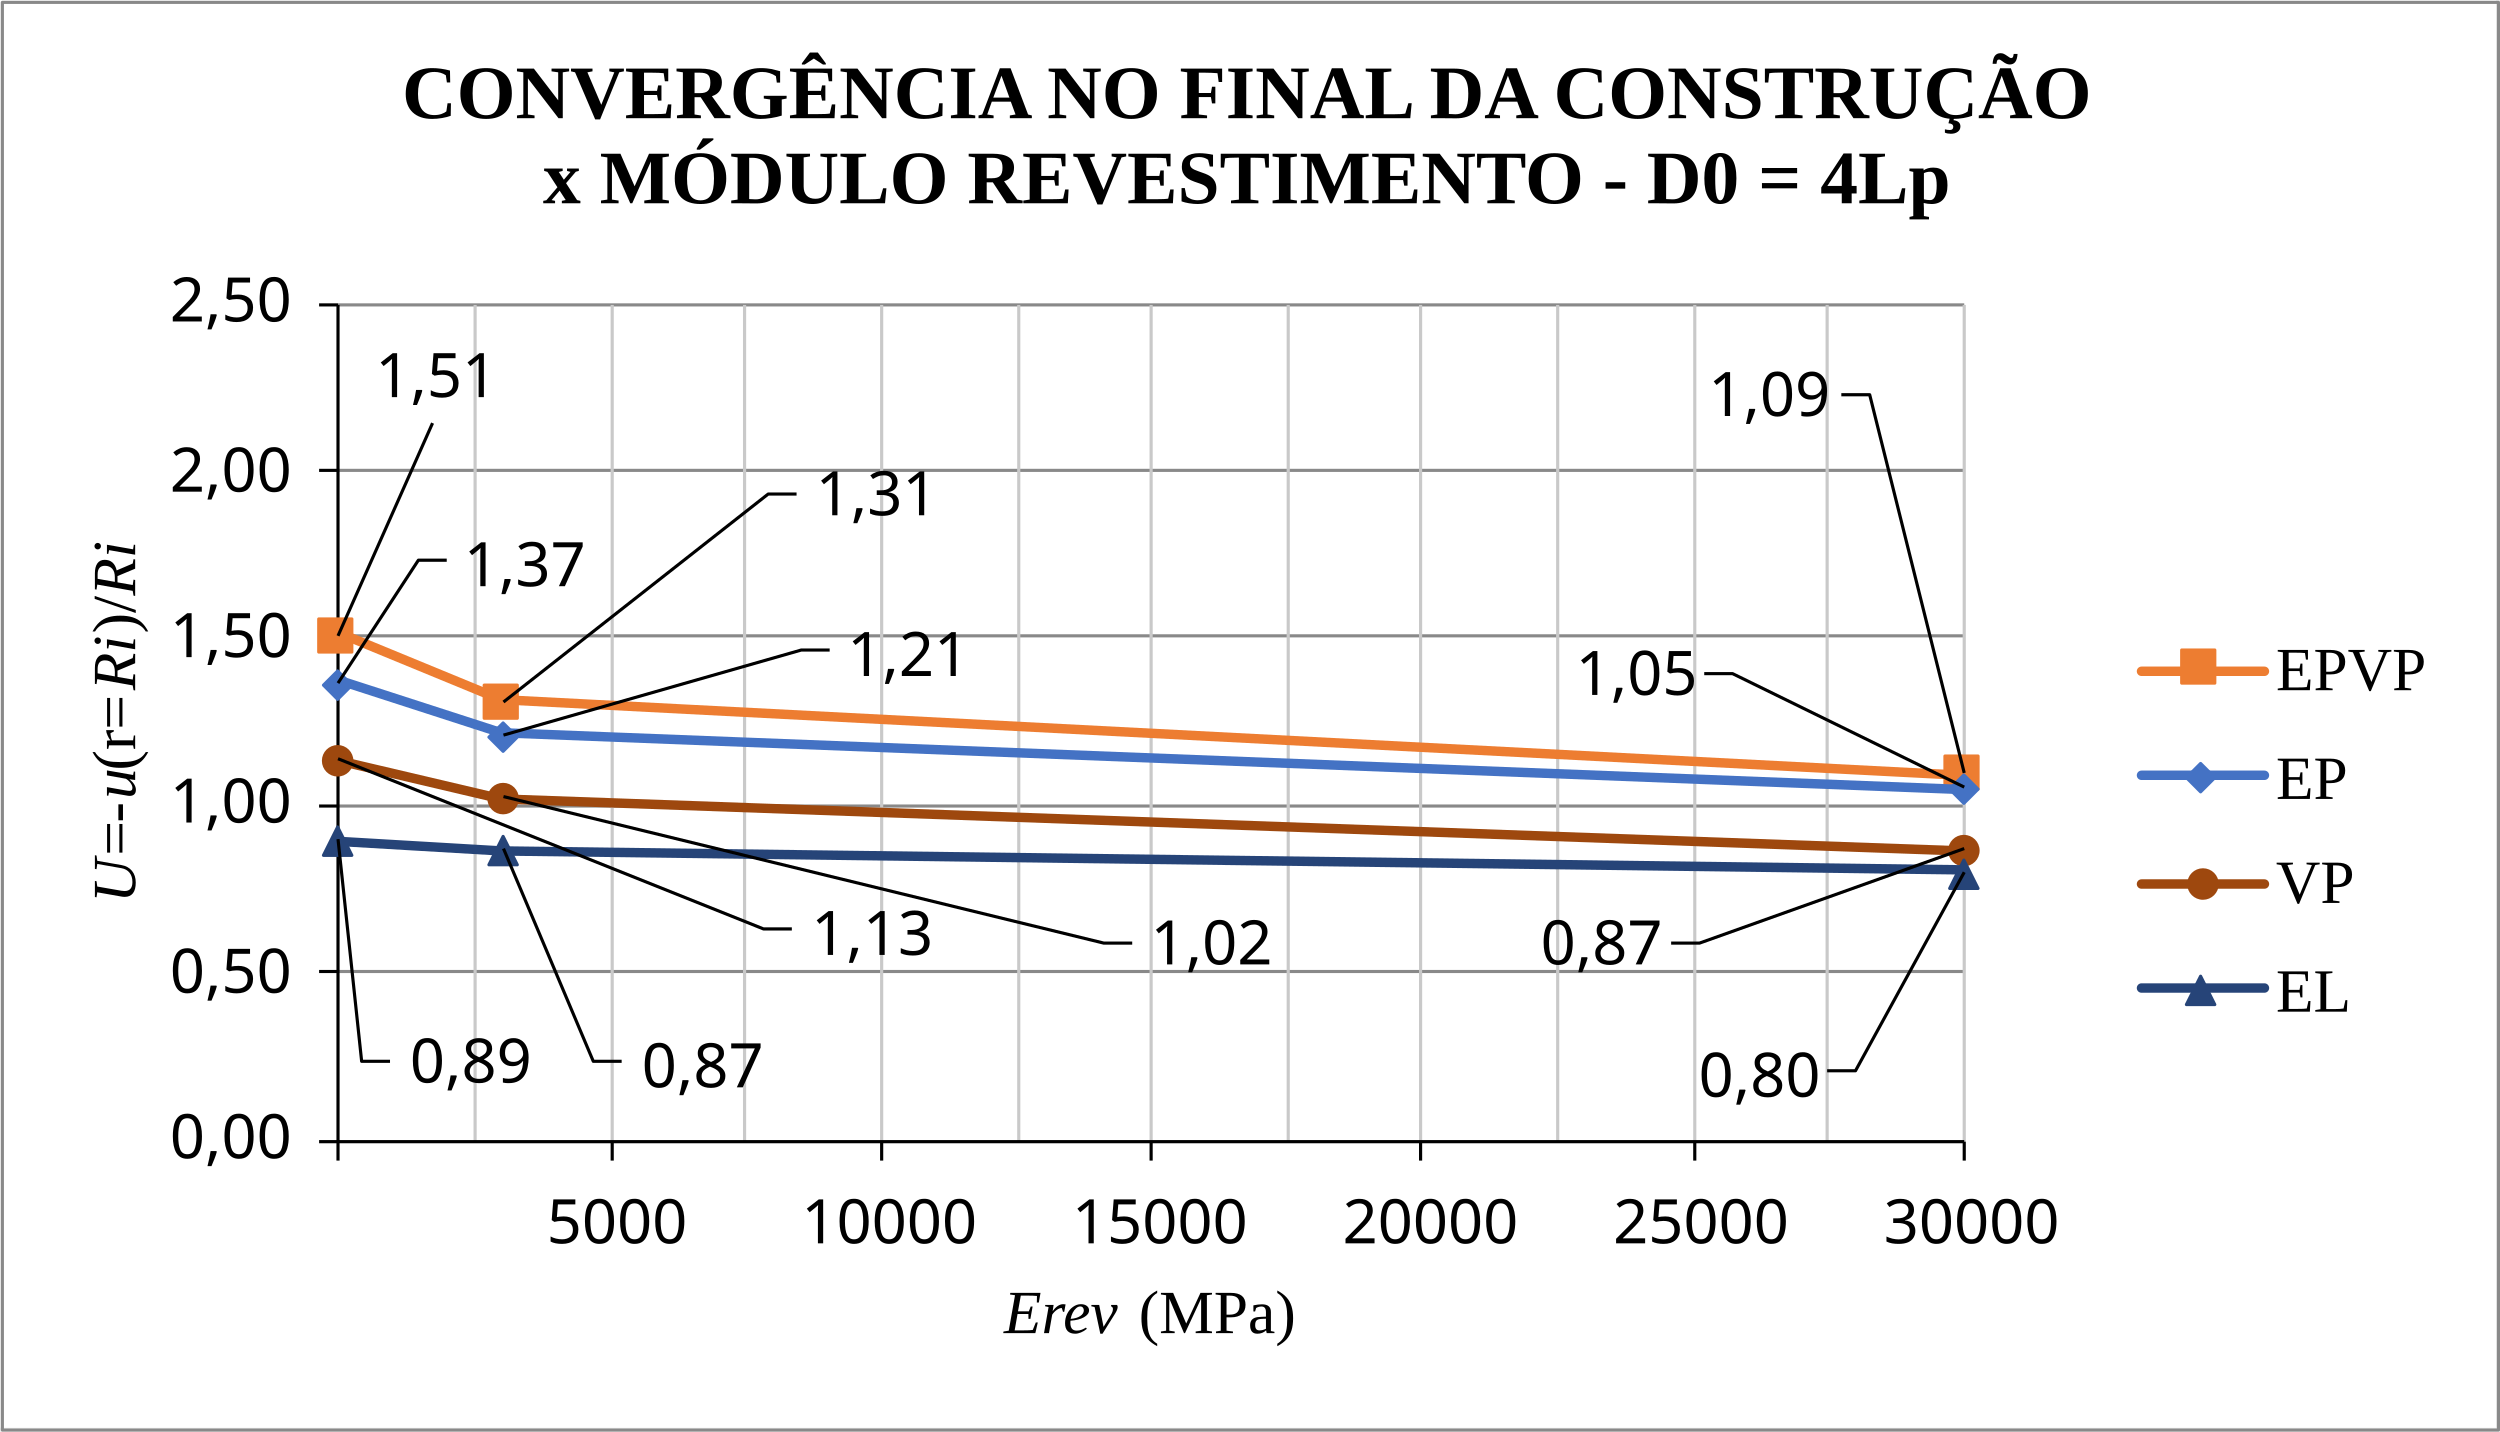
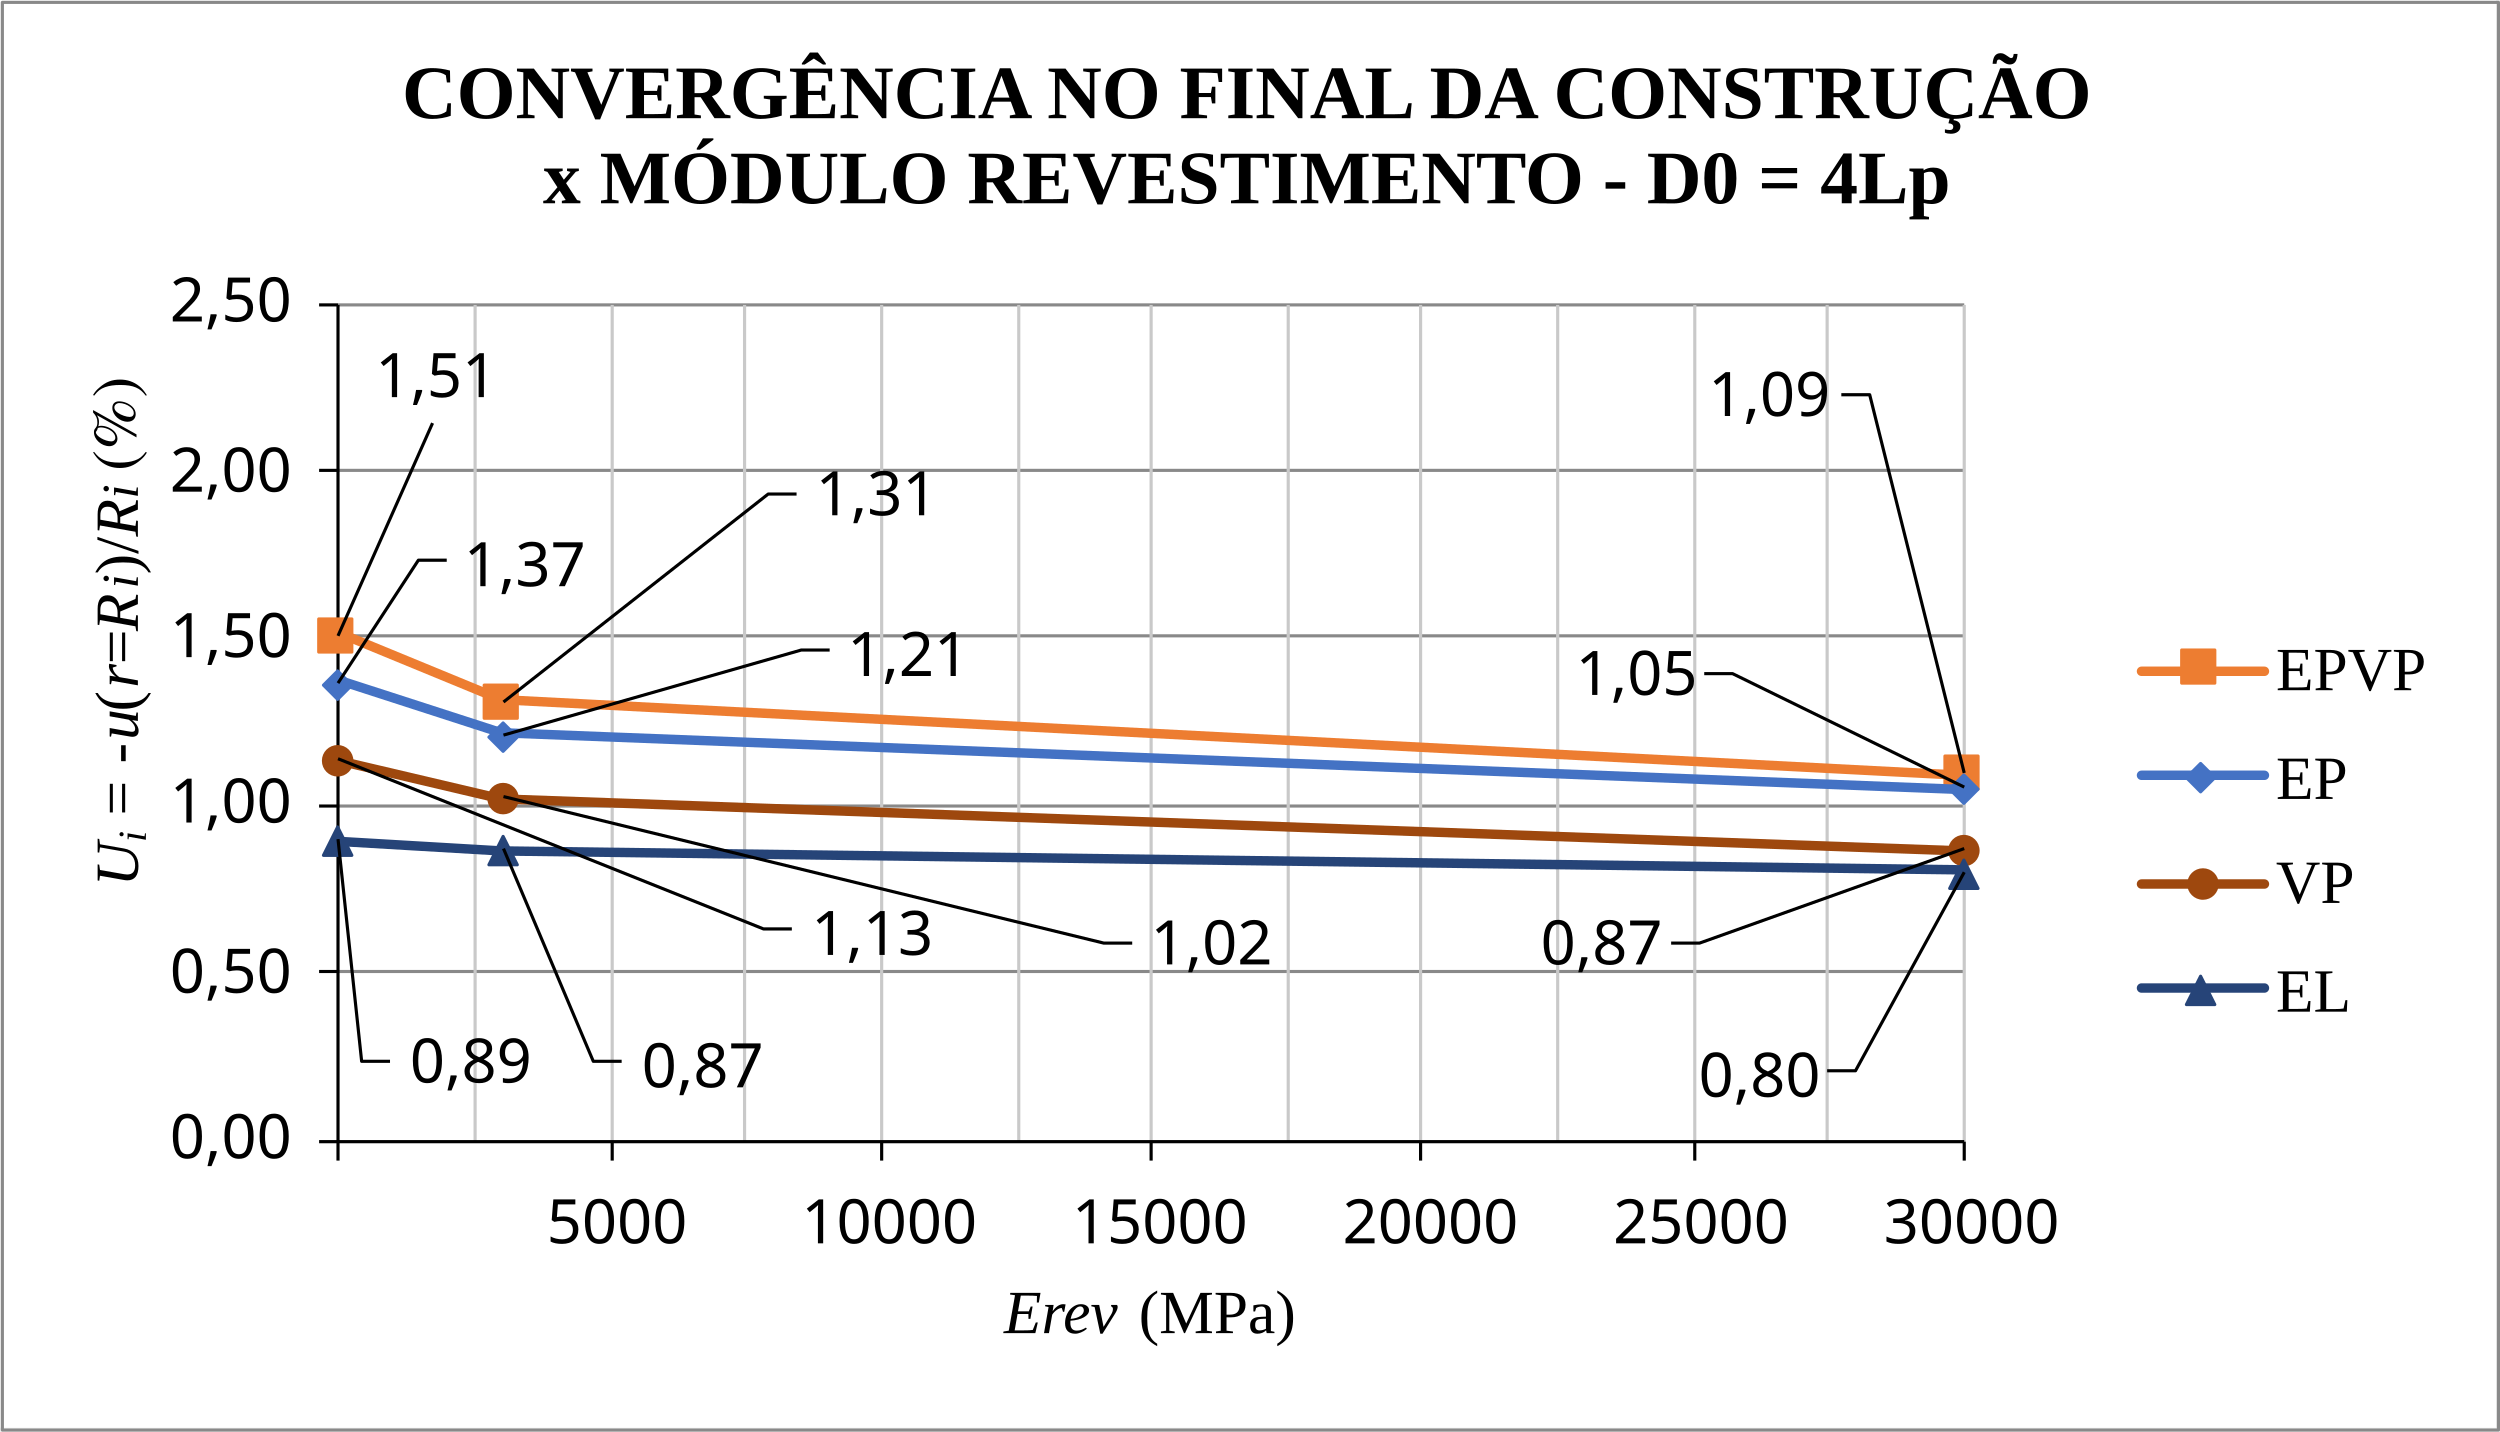
<svg xmlns="http://www.w3.org/2000/svg" width="139.92mm" height="80.125mm" viewBox="0 0 139.92 80.125" version="1.1" id="svg8">
  <defs id="defs2">
    <clipPath id="clip0">
      <rect x="668" y="876" width="529" height="303" id="rect833" />
    </clipPath>
    <clipPath id="clip1">
      <rect x="667" y="876" width="528" height="301" id="rect836" />
    </clipPath>
    <clipPath id="clip2">
      <rect x="667" y="876" width="528" height="301" id="rect839" />
    </clipPath>
    <clipPath id="clip3">
      <rect x="667" y="876" width="528" height="301" id="rect842" />
    </clipPath>
    <clipPath id="clip4">
      <rect x="667" y="876" width="528" height="301" id="rect845" />
    </clipPath>
    <clipPath id="clip5">
      <rect x="667" y="876" width="528" height="301" id="rect848" />
    </clipPath>
    <clipPath id="clip6">
      <rect x="667" y="876" width="528" height="301" id="rect851" />
    </clipPath>
    <clipPath id="clip7">
      <rect x="667" y="876" width="528" height="301" id="rect854" />
    </clipPath>
    <clipPath id="clip8">
      <rect x="739" y="940" width="345" height="178" id="rect857" />
    </clipPath>
    <clipPath id="clip9">
      <rect x="667" y="876" width="528" height="301" id="rect860" />
    </clipPath>
    <clipPath id="clip10">
      <rect x="739" y="940" width="345" height="178" id="rect863" />
    </clipPath>
    <clipPath id="clip11">
      <rect x="667" y="876" width="528" height="301" id="rect866" />
    </clipPath>
    <clipPath id="clip12">
      <rect x="739" y="940" width="345" height="178" id="rect869" />
    </clipPath>
    <clipPath id="clip13">
      <rect x="667" y="876" width="528" height="301" id="rect872" />
    </clipPath>
    <clipPath id="clip14">
      <rect x="739" y="940" width="345" height="178" id="rect875" />
    </clipPath>
    <clipPath id="clip15">
      <rect x="667" y="876" width="528" height="301" id="rect878" />
    </clipPath>
    <clipPath id="clip16">
      <rect x="667" y="876" width="528" height="301" id="rect881" />
    </clipPath>
    <clipPath id="clip17">
      <rect x="667" y="876" width="528" height="301" id="rect884" />
    </clipPath>
    <clipPath id="clip18">
      <rect x="667" y="876" width="528" height="301" id="rect887" />
    </clipPath>
    <clipPath id="clip19">
      <rect x="667" y="876" width="528" height="301" id="rect890" />
    </clipPath>
    <clipPath id="clip20">
      <rect x="667" y="876" width="528" height="301" id="rect893" />
    </clipPath>
    <clipPath id="clip21">
      <rect x="667" y="876" width="528" height="301" id="rect896" />
    </clipPath>
    <clipPath id="clip22">
      <rect x="667" y="876" width="528" height="301" id="rect899" />
    </clipPath>
    <clipPath id="clip23">
      <rect x="667" y="876" width="528" height="301" id="rect902" />
    </clipPath>
    <clipPath id="clip24">
      <rect x="667" y="876" width="528" height="301" id="rect905" />
    </clipPath>
    <clipPath id="clip25">
      <rect x="667" y="876" width="528" height="301" id="rect908" />
    </clipPath>
    <clipPath id="clip26">
      <rect x="667" y="876" width="528" height="301" id="rect911" />
    </clipPath>
    <clipPath id="clip27">
      <rect x="667" y="876" width="528" height="301" id="rect914" />
    </clipPath>
    <clipPath id="clip28">
      <rect x="667" y="876" width="528" height="301" id="rect917" />
    </clipPath>
    <clipPath id="clip29">
      <rect x="667" y="876" width="528" height="301" id="rect920" />
    </clipPath>
    <clipPath id="clip30">
      <rect x="667" y="876" width="528" height="301" id="rect923" />
    </clipPath>
    <clipPath id="clip31">
      <rect x="667" y="876" width="528" height="301" id="rect926" />
    </clipPath>
    <clipPath id="clip32">
      <rect x="667" y="876" width="528" height="301" id="rect929" />
    </clipPath>
    <clipPath id="clip33">
      <rect x="667" y="876" width="528" height="301" id="rect932" />
    </clipPath>
    <clipPath id="clip34">
      <rect x="667" y="876" width="528" height="301" id="rect935" />
    </clipPath>
    <clipPath id="clip35">
      <rect x="667" y="876" width="528" height="301" id="rect938" />
    </clipPath>
    <clipPath id="clip36">
      <rect x="667" y="876" width="528" height="301" id="rect941" />
    </clipPath>
    <clipPath id="clip37">
      <rect x="667" y="876" width="528" height="301" id="rect944" />
    </clipPath>
    <clipPath id="clip38">
      <rect x="667" y="876" width="528" height="301" id="rect947" />
    </clipPath>
    <clipPath id="clip39">
      <rect x="667" y="876" width="528" height="301" id="rect950" />
    </clipPath>
    <clipPath id="clip40">
      <rect x="667" y="876" width="528" height="301" id="rect953" />
    </clipPath>
    <clipPath id="clip41">
      <rect x="667" y="876" width="528" height="301" id="rect956" />
    </clipPath>
    <clipPath id="clip42">
      <rect x="667" y="876" width="528" height="301" id="rect959" />
    </clipPath>
    <clipPath id="clip43">
      <rect x="667" y="876" width="528" height="301" id="rect962" />
    </clipPath>
    <clipPath id="clip44">
      <rect x="667" y="876" width="528" height="301" id="rect965" />
    </clipPath>
    <clipPath id="clip45">
      <rect x="667" y="876" width="528" height="301" id="rect968" />
    </clipPath>
    <clipPath id="clip46">
      <rect x="667" y="876" width="528" height="301" id="rect971" />
    </clipPath>
    <clipPath id="clip47">
      <rect x="667" y="876" width="528" height="301" id="rect974" />
    </clipPath>
    <clipPath id="clip48">
      <rect x="667" y="876" width="528" height="301" id="rect977" />
    </clipPath>
    <clipPath id="clip49">
      <rect x="667" y="876" width="528" height="301" id="rect980" />
    </clipPath>
    <clipPath id="clip50">
      <rect x="667" y="876" width="528" height="301" id="rect983" />
    </clipPath>
    <clipPath id="clip51">
      <rect x="667" y="876" width="528" height="301" id="rect986" />
    </clipPath>
    <clipPath id="clip52">
      <rect x="667" y="876" width="528" height="301" id="rect989" />
    </clipPath>
    <clipPath id="clip53">
      <rect x="667" y="876" width="528" height="301" id="rect992" />
    </clipPath>
    <clipPath id="clip0-1">
      <rect x="668" y="876" width="529" height="303" id="rect1055" />
    </clipPath>
    <clipPath id="clip1-2">
      <rect x="667" y="876" width="528" height="301" id="rect1058" />
    </clipPath>
    <clipPath id="clip2-7">
      <rect x="667" y="876" width="528" height="301" id="rect1061" />
    </clipPath>
    <clipPath id="clip3-7">
      <rect x="667" y="876" width="528" height="301" id="rect1064" />
    </clipPath>
    <clipPath id="clip4-9">
      <rect x="667" y="876" width="528" height="301" id="rect1067" />
    </clipPath>
    <clipPath id="clip5-6">
      <rect x="667" y="876" width="528" height="301" id="rect1070" />
    </clipPath>
    <clipPath id="clip6-5">
      <rect x="667" y="876" width="528" height="301" id="rect1073" />
    </clipPath>
    <clipPath id="clip7-4">
      <rect x="667" y="876" width="528" height="301" id="rect1076" />
    </clipPath>
    <clipPath id="clip8-1">
      <rect x="739" y="940" width="345" height="178" id="rect1079" />
    </clipPath>
    <clipPath id="clip9-9">
      <rect x="667" y="876" width="528" height="301" id="rect1082" />
    </clipPath>
    <clipPath id="clip10-7">
      <rect x="739" y="940" width="345" height="178" id="rect1085" />
    </clipPath>
    <clipPath id="clip11-0">
      <rect x="667" y="876" width="528" height="301" id="rect1088" />
    </clipPath>
    <clipPath id="clip12-7">
      <rect x="739" y="940" width="345" height="178" id="rect1091" />
    </clipPath>
    <clipPath id="clip13-6">
      <rect x="667" y="876" width="528" height="301" id="rect1094" />
    </clipPath>
    <clipPath id="clip14-2">
      <rect x="739" y="940" width="345" height="178" id="rect1097" />
    </clipPath>
    <clipPath id="clip15-1">
      <rect x="667" y="876" width="528" height="301" id="rect1100" />
    </clipPath>
    <clipPath id="clip16-0">
      <rect x="667" y="876" width="528" height="301" id="rect1103" />
    </clipPath>
    <clipPath id="clip17-9">
      <rect x="667" y="876" width="528" height="301" id="rect1106" />
    </clipPath>
    <clipPath id="clip18-6">
      <rect x="667" y="876" width="528" height="301" id="rect1109" />
    </clipPath>
    <clipPath id="clip19-4">
      <rect x="667" y="876" width="528" height="301" id="rect1112" />
    </clipPath>
    <clipPath id="clip20-9">
      <rect x="667" y="876" width="528" height="301" id="rect1115" />
    </clipPath>
    <clipPath id="clip21-7">
      <rect x="667" y="876" width="528" height="301" id="rect1118" />
    </clipPath>
    <clipPath id="clip22-4">
      <rect x="667" y="876" width="528" height="301" id="rect1121" />
    </clipPath>
    <clipPath id="clip23-0">
      <rect x="667" y="876" width="528" height="301" id="rect1124" />
    </clipPath>
    <clipPath id="clip24-8">
      <rect x="667" y="876" width="528" height="301" id="rect1127" />
    </clipPath>
    <clipPath id="clip25-2">
      <rect x="667" y="876" width="528" height="301" id="rect1130" />
    </clipPath>
    <clipPath id="clip26-5">
      <rect x="667" y="876" width="528" height="301" id="rect1133" />
    </clipPath>
    <clipPath id="clip27-1">
      <rect x="667" y="876" width="528" height="301" id="rect1136" />
    </clipPath>
    <clipPath id="clip28-2">
      <rect x="667" y="876" width="528" height="301" id="rect1139" />
    </clipPath>
    <clipPath id="clip29-0">
      <rect x="667" y="876" width="528" height="301" id="rect1142" />
    </clipPath>
    <clipPath id="clip30-1">
      <rect x="667" y="876" width="528" height="301" id="rect1145" />
    </clipPath>
    <clipPath id="clip31-9">
      <rect x="667" y="876" width="528" height="301" id="rect1148" />
    </clipPath>
    <clipPath id="clip32-6">
      <rect x="667" y="876" width="528" height="301" id="rect1151" />
    </clipPath>
    <clipPath id="clip33-3">
      <rect x="667" y="876" width="528" height="301" id="rect1154" />
    </clipPath>
    <clipPath id="clip34-8">
      <rect x="667" y="876" width="528" height="301" id="rect1157" />
    </clipPath>
    <clipPath id="clip35-7">
      <rect x="667" y="876" width="528" height="301" id="rect1160" />
    </clipPath>
    <clipPath id="clip36-1">
      <rect x="667" y="876" width="528" height="301" id="rect1163" />
    </clipPath>
    <clipPath id="clip37-6">
      <rect x="667" y="876" width="528" height="301" id="rect1166" />
    </clipPath>
    <clipPath id="clip38-9">
      <rect x="667" y="876" width="528" height="301" id="rect1169" />
    </clipPath>
    <clipPath id="clip39-9">
      <rect x="667" y="876" width="528" height="301" id="rect1172" />
    </clipPath>
    <clipPath id="clip40-3">
      <rect x="667" y="876" width="528" height="301" id="rect1175" />
    </clipPath>
    <clipPath id="clip41-2">
      <rect x="667" y="876" width="528" height="301" id="rect1178" />
    </clipPath>
    <clipPath id="clip42-3">
      <rect x="667" y="876" width="528" height="301" id="rect1181" />
    </clipPath>
    <clipPath id="clip43-0">
      <rect x="667" y="876" width="528" height="301" id="rect1184" />
    </clipPath>
    <clipPath id="clip44-1">
      <rect x="667" y="876" width="528" height="301" id="rect1187" />
    </clipPath>
    <clipPath id="clip45-6">
      <rect x="667" y="876" width="528" height="301" id="rect1190" />
    </clipPath>
    <clipPath id="clip46-5">
      <rect x="667" y="876" width="528" height="301" id="rect1193" />
    </clipPath>
    <clipPath id="clip47-6">
      <rect x="667" y="876" width="528" height="301" id="rect1196" />
    </clipPath>
    <clipPath id="clip48-7">
      <rect x="667" y="876" width="528" height="301" id="rect1199" />
    </clipPath>
    <clipPath id="clip49-4">
      <rect x="667" y="876" width="528" height="301" id="rect1202" />
    </clipPath>
    <clipPath id="clip50-0">
      <rect x="667" y="876" width="528" height="301" id="rect1205" />
    </clipPath>
    <clipPath id="clip51-6">
      <rect x="667" y="876" width="528" height="301" id="rect1208" />
    </clipPath>
    <clipPath id="clip52-6">
      <rect x="667" y="876" width="528" height="301" id="rect1211" />
    </clipPath>
    <clipPath id="clip53-3">
      <rect x="667" y="876" width="528" height="301" id="rect1214" />
    </clipPath>
    <clipPath id="clip54">
      <rect x="667" y="876" width="528" height="301" id="rect1217" />
    </clipPath>
    <clipPath id="clip55">
      <rect x="667" y="876" width="528" height="301" id="rect1220" />
    </clipPath>
    <clipPath id="clip56">
      <rect x="667" y="876" width="528" height="301" id="rect1223" />
    </clipPath>
    <clipPath id="clip57">
      <rect x="667" y="876" width="528" height="301" id="rect1226" />
    </clipPath>
    <clipPath id="clip58">
      <rect x="667" y="876" width="528" height="301" id="rect1229" />
    </clipPath>
    <clipPath id="clip59">
      <rect x="667" y="876" width="528" height="301" id="rect1232" />
    </clipPath>
    <clipPath id="clip60">
      <rect x="667" y="876" width="528" height="301" id="rect1235" />
    </clipPath>
    <clipPath id="clip61">
      <rect x="667" y="876" width="528" height="301" id="rect1238" />
    </clipPath>
    <clipPath id="clip62">
      <rect x="667" y="876" width="528" height="301" id="rect1241" />
    </clipPath>
    <clipPath id="clip63">
      <rect x="667" y="876" width="528" height="301" id="rect1244" />
    </clipPath>
    <clipPath id="clip64">
      <rect x="667" y="876" width="528" height="301" id="rect1247" />
    </clipPath>
    <clipPath id="clip65">
      <rect x="667" y="876" width="528" height="301" id="rect1250" />
    </clipPath>
    <clipPath id="clip66">
      <rect x="667" y="876" width="528" height="301" id="rect1253" />
    </clipPath>
    <clipPath id="clip67">
      <rect x="667" y="876" width="528" height="301" id="rect1256" />
    </clipPath>
    <clipPath id="clip68">
      <rect x="667" y="876" width="528" height="301" id="rect1259" />
    </clipPath>
    <clipPath id="clip69">
      <rect x="667" y="876" width="528" height="301" id="rect1262" />
    </clipPath>
    <clipPath id="clip70">
      <rect x="667" y="876" width="528" height="301" id="rect1265" />
    </clipPath>
    <clipPath id="clip71">
      <rect x="667" y="876" width="528" height="301" id="rect1268" />
    </clipPath>
    <clipPath id="clip72">
      <rect x="667" y="876" width="528" height="301" id="rect1271" />
    </clipPath>
    <clipPath id="clip73">
      <rect x="667" y="876" width="528" height="301" id="rect1274" />
    </clipPath>
    <clipPath id="clip74">
      <rect x="667" y="876" width="528" height="301" id="rect1277" />
    </clipPath>
    <clipPath id="clip75">
      <rect x="667" y="876" width="528" height="301" id="rect1280" />
    </clipPath>
    <clipPath id="clip76">
      <rect x="667" y="876" width="528" height="301" id="rect1283" />
    </clipPath>
    <clipPath id="clip77">
      <rect x="667" y="876" width="528" height="301" id="rect1286" />
+     </clipPath>
+     <clipPath id="clip66-4">
+       <rect x="0" y="0" width="531" height="302" id="rect2214" />
+     </clipPath>
+     <clipPath id="clip67-2">
+       <rect x="0" y="0" width="531" height="302" id="rect2217" />
+     </clipPath>
+     <clipPath id="clip68-1">
+       <rect x="0" y="0" width="531" height="302" id="rect2220" />
+     </clipPath>
+     <clipPath id="clip69-6">
+       <rect x="0" y="0" width="531" height="302" id="rect2223" />
+     </clipPath>
+     <clipPath id="clip70-4">
+       <rect x="0" y="0" width="531" height="302" id="rect2226" />
+     </clipPath>
+     <clipPath id="clip71-6">
+       <rect x="0" y="0" width="531" height="302" id="rect2229" />
+     </clipPath>
+     <clipPath id="clip72-4">
+       <rect x="0" y="0" width="531" height="302" id="rect2232" />
+     </clipPath>
+     <clipPath id="clip73-7">
+       <rect x="0" y="0" width="531" height="302" id="rect2235" />
+     </clipPath>
+     <clipPath id="clip74-7">
+       <rect x="0" y="0" width="531" height="302" id="rect2238" />
+     </clipPath>
+     <clipPath id="clip75-9">
+       <rect x="0" y="0" width="531" height="302" id="rect2241" />
+     </clipPath>
+     <clipPath id="clip76-3">
+       <rect x="0" y="0" width="531" height="302" id="rect2244" />
+     </clipPath>
+     <clipPath id="clip77-2">
+       <rect x="0" y="0" width="531" height="302" id="rect2247" />
    </clipPath>
  </defs>
  <g id="layer1" transform="translate(-51.05335,-105.7463)">
    <g clip-path="url(#clip0-1)" transform="matrix(0.2645833,0,0,0.2645833,-125.6883,-126.0287)" id="g1619">
      <rect x="668" y="876" width="528" height="302" fill="#ffffff" id="rect1291" />
      <g clip-path="url(#clip1-2)" id="g1295">
        <rect x="740" y="940" width="343" height="177" fill="#ffffff" id="rect1293" />
      </g>
      <g clip-path="url(#clip2-7)" id="g1299">
        <path d="m 739.5,1081.5 h 344 m -344,-35 h 344 m -344,-36 h 344 m -344,-35 h 344 m -344,-35 h 344" stroke="#898989" stroke-width="0.667" stroke-linejoin="round" stroke-miterlimit="10" fill="none" id="path1297" />
      </g>
      <g clip-path="url(#clip3-7)" id="g1303">
        <path d="m 768.5,940.5 v 177 m 29,-177 v 177 m 28,-177 v 177 m 29,-177 v 177 m 29,-177 v 177 m 28,-177 v 177 m 29,-177 v 177 m 28,-177 v 177 m 29,-177 v 177 m 29,-177 v 177 m 28,-177 v 177 m 29,-177 v 177" stroke="#c9c9c9" stroke-width="0.667" stroke-linejoin="round" stroke-miterlimit="10" fill="none" id="path1301" />
      </g>
      <g clip-path="url(#clip4-9)" id="g1307">
        <path d="M 0,0 1.04987e-4,177" stroke="#000000" stroke-width="0.667" stroke-linejoin="round" stroke-miterlimit="10" fill="none" fill-rule="evenodd" transform="matrix(1,0,0,-1,739.5,1117.5)" id="path1305" />
      </g>
      <g clip-path="url(#clip5-6)" id="g1311">
        <path d="m 735.5,1117.5 h 4 m -4,-36 h 4 m -4,-35 h 4 m -4,-36 h 4 m -4,-35 h 4 m -4,-35 h 4" stroke="#000000" stroke-width="0.667" stroke-linejoin="round" stroke-miterlimit="10" fill="none" id="path1309" />
      </g>
      <g clip-path="url(#clip6-5)" id="g1315">
        <path d="m 739.5,1117.5 h 344" stroke="#000000" stroke-width="0.667" stroke-linejoin="round" stroke-miterlimit="10" fill="none" fill-rule="evenodd" id="path1313" />
      </g>
      <g clip-path="url(#clip7-4)" id="g1319">
        <path d="m 739.5,1117.5 v 4 m 58,-4 v 4 m 57,-4 v 4 m 57,-4 v 4 m 57,-4 v 4 m 58,-4 v 4 m 57,-4 v 4" stroke="#000000" stroke-width="0.667" stroke-linejoin="round" stroke-miterlimit="10" fill="none" id="path1317" />
      </g>
      <g clip-path="url(#clip8-1)" id="g1323">
        <path d="m 740,1010 34,14 309,16" stroke="#ed7d31" stroke-width="2" stroke-linecap="round" stroke-linejoin="round" stroke-miterlimit="10" fill="none" id="path1321" />
      </g>
      <g clip-path="url(#clip9-9)" id="g1331">
        <path d="m 735.423,1006.93 h 7 v 7 h -7 z" stroke="#ed7d31" stroke-width="0.667" stroke-linejoin="round" stroke-miterlimit="10" fill="#ed7d31" id="path1325" />
        <path d="m 770.423,1020.93 h 7 v 7 h -7 z" stroke="#ed7d31" stroke-width="0.667" stroke-linejoin="round" stroke-miterlimit="10" fill="#ed7d31" id="path1327" />
        <path d="m 1079.42,1035.93 h 7 v 7 h -7 z" stroke="#ed7d31" stroke-width="0.667" stroke-linejoin="round" stroke-miterlimit="10" fill="#ed7d31" id="path1329" />
      </g>
      <g clip-path="url(#clip10-7)" id="g1335">
        <path d="m 740,1020 34,11 309,12" stroke="#4472c4" stroke-width="2" stroke-linecap="round" stroke-linejoin="round" stroke-miterlimit="10" fill="none" id="path1333" />
      </g>
      <g clip-path="url(#clip11-0)" id="g1343">
        <path d="m 739.423,1017.93 3,3 -3,3 -3,-3 z" stroke="#4472c4" stroke-width="0.667" stroke-linejoin="round" stroke-miterlimit="10" fill="#4472c4" id="path1337" />
        <path d="m 774.423,1028.93 3,3 -3,3 -3,-3 z" stroke="#4472c4" stroke-width="0.667" stroke-linejoin="round" stroke-miterlimit="10" fill="#4472c4" id="path1339" />
        <path d="m 1083.42,1039.93 3,3 -3,3 -3,-3 z" stroke="#4472c4" stroke-width="0.667" stroke-linejoin="round" stroke-miterlimit="10" fill="#4472c4" id="path1341" />
      </g>
      <g clip-path="url(#clip12-7)" id="g1347">
        <path d="m 740,1037 34,8 309,11" stroke="#9e480e" stroke-width="2" stroke-linecap="round" stroke-linejoin="round" stroke-miterlimit="10" fill="none" id="path1345" />
      </g>
      <g clip-path="url(#clip13-6)" id="g1355">
        <path d="m 742.423,1036.93 c 0,1.66 -1.343,3 -3,3 -1.657,0 -3,-1.34 -3,-3 0,-1.66 1.343,-3 3,-3 1.657,0 3,1.34 3,3 z" stroke="#9e480e" stroke-width="0.667" stroke-linejoin="round" stroke-miterlimit="10" fill="#9e480e" id="path1349" />
        <path d="m 777.423,1044.93 c 0,1.66 -1.343,3 -3,3 -1.657,0 -3,-1.34 -3,-3 0,-1.66 1.343,-3 3,-3 1.657,0 3,1.34 3,3 z" stroke="#9e480e" stroke-width="0.667" stroke-linejoin="round" stroke-miterlimit="10" fill="#9e480e" id="path1351" />
        <path d="m 1086.42,1055.93 c 0,1.66 -1.34,3 -3,3 -1.65,0 -3,-1.34 -3,-3 0,-1.66 1.35,-3 3,-3 1.66,0 3,1.34 3,3 z" stroke="#9e480e" stroke-width="0.667" stroke-linejoin="round" stroke-miterlimit="10" fill="#9e480e" id="path1353" />
      </g>
      <g clip-path="url(#clip14-2)" id="g1359">
        <path d="m 740,1054 34,2 309,4" stroke="#264478" stroke-width="2" stroke-linecap="round" stroke-linejoin="round" stroke-miterlimit="10" fill="none" id="path1357" />
      </g>
      <g clip-path="url(#clip15-1)" id="g1367">
        <path d="m 739.423,1050.93 3,6 h -6 z" stroke="#264478" stroke-width="0.667" stroke-linejoin="round" stroke-miterlimit="10" fill="#264478" id="path1361" />
        <path d="m 774.423,1052.93 3,6 h -6 z" stroke="#264478" stroke-width="0.667" stroke-linejoin="round" stroke-miterlimit="10" fill="#264478" id="path1363" />
        <path d="m 1083.42,1057.93 3,6 h -6 z" stroke="#264478" stroke-width="0.667" stroke-linejoin="round" stroke-miterlimit="10" fill="#264478" id="path1365" />
      </g>
      <g clip-path="url(#clip16-0)" id="g1371">
        <path d="m 739.5,1010.5 20,-45" stroke="#000000" stroke-width="0.667" stroke-linejoin="round" stroke-miterlimit="10" fill="none" id="path1369" />
      </g>
      <g clip-path="url(#clip17-9)" id="g1375">
        <path d="m 774.5,1024.5 56,-44 h 6" stroke="#000000" stroke-width="0.667" stroke-linejoin="round" stroke-miterlimit="10" fill="none" id="path1373" />
      </g>
      <g clip-path="url(#clip18-6)" id="g1379">
        <path d="m 1083.5,1039.5 -20,-80 h -6" stroke="#000000" stroke-width="0.667" stroke-linejoin="round" stroke-miterlimit="10" fill="none" id="path1377" />
      </g>
      <g clip-path="url(#clip19-4)" id="g1383">
        <text font-family="Calibri, Calibri_MSFontService, sans-serif" font-weight="400" font-size="13px" transform="translate(747.39,960)" id="text1381">1,51</text>
      </g>
      <g clip-path="url(#clip20-9)" id="g1387">
        <text font-family="Calibri, Calibri_MSFontService, sans-serif" font-weight="400" font-size="13px" transform="translate(840.538,985)" id="text1385">1,31</text>
      </g>
      <g clip-path="url(#clip21-7)" id="g1391">
        <text font-family="Calibri, Calibri_MSFontService, sans-serif" font-weight="400" font-size="13px" transform="translate(1029.36,964)" id="text1389">1,09</text>
      </g>
      <g clip-path="url(#clip22-4)" id="g1395">
        <path d="m 739.5,1020.5 17,-26 h 6" stroke="#000000" stroke-width="0.667" stroke-linejoin="round" stroke-miterlimit="10" fill="none" id="path1393" />
      </g>
      <g clip-path="url(#clip23-0)" id="g1399">
        <path d="m 774.5,1031.5 63,-18 h 6" stroke="#000000" stroke-width="0.667" stroke-linejoin="round" stroke-miterlimit="10" fill="none" id="path1397" />
      </g>
      <g clip-path="url(#clip24-8)" id="g1403">
        <path d="m 1083.5,1042.5 -49,-24 h -6" stroke="#000000" stroke-width="0.667" stroke-linejoin="round" stroke-miterlimit="10" fill="none" id="path1401" />
      </g>
      <g clip-path="url(#clip25-2)" id="g1407">
        <text font-family="Calibri, Calibri_MSFontService, sans-serif" font-weight="400" font-size="13px" transform="translate(766.102,1000)" id="text1405">1,37</text>
      </g>
      <g clip-path="url(#clip26-5)" id="g1411">
        <text font-family="Calibri, Calibri_MSFontService, sans-serif" font-weight="400" font-size="13px" transform="translate(847.221,1019)" id="text1409">1,21</text>
      </g>
      <g clip-path="url(#clip27-1)" id="g1415">
        <text font-family="Calibri, Calibri_MSFontService, sans-serif" font-weight="400" font-size="13px" transform="translate(1001.29,1023)" id="text1413">1,05</text>
      </g>
      <g clip-path="url(#clip28-2)" id="g1419">
        <path d="m 739.5,1036.5 90,36 h 6" stroke="#000000" stroke-width="0.667" stroke-linejoin="round" stroke-miterlimit="10" fill="none" id="path1417" />
      </g>
      <g clip-path="url(#clip29-0)" id="g1423">
        <path d="m 774.5,1044.5 127,31 h 6" stroke="#000000" stroke-width="0.667" stroke-linejoin="round" stroke-miterlimit="10" fill="none" id="path1421" />
      </g>
      <g clip-path="url(#clip30-1)" id="g1427">
        <path d="m 1083.5,1055.5 -56,20 h -6" stroke="#000000" stroke-width="0.667" stroke-linejoin="round" stroke-miterlimit="10" fill="none" id="path1425" />
      </g>
      <g clip-path="url(#clip31-9)" id="g1431">
        <text font-family="Calibri, Calibri_MSFontService, sans-serif" font-weight="400" font-size="13px" transform="translate(839.607,1078)" id="text1429">1,13</text>
      </g>
      <g clip-path="url(#clip32-6)" id="g1435">
        <text font-family="Calibri, Calibri_MSFontService, sans-serif" font-weight="400" font-size="13px" transform="translate(911.371,1080)" id="text1433">1,02</text>
      </g>
      <g clip-path="url(#clip33-3)" id="g1439">
        <text font-family="Calibri, Calibri_MSFontService, sans-serif" font-weight="400" font-size="13px" transform="translate(993.887,1080)" id="text1437">0,87</text>
      </g>
      <g clip-path="url(#clip34-8)" id="g1443">
        <path d="m 739.5,1053.5 5,47 h 6" stroke="#000000" stroke-width="0.667" stroke-linejoin="round" stroke-miterlimit="10" fill="none" id="path1441" />
      </g>
      <g clip-path="url(#clip35-7)" id="g1447">
        <path d="m 774.5,1055.5 19,45 h 6" stroke="#000000" stroke-width="0.667" stroke-linejoin="round" stroke-miterlimit="10" fill="none" id="path1445" />
      </g>
      <g clip-path="url(#clip36-1)" id="g1451">
        <path d="m 1083.5,1060.5 -23,42 h -6" stroke="#000000" stroke-width="0.667" stroke-linejoin="round" stroke-miterlimit="10" fill="none" id="path1449" />
      </g>
      <g clip-path="url(#clip37-6)" id="g1455">
        <text font-family="Calibri, Calibri_MSFontService, sans-serif" font-weight="400" font-size="13px" transform="translate(754.695,1105)" id="text1453">0,89</text>
      </g>
      <g clip-path="url(#clip38-9)" id="g1459">
        <text font-family="Calibri, Calibri_MSFontService, sans-serif" font-weight="400" font-size="13px" transform="translate(803.74,1106)" id="text1457">0,87</text>
      </g>
      <g clip-path="url(#clip39-9)" id="g1463">
        <text font-family="Calibri, Calibri_MSFontService, sans-serif" font-weight="400" font-size="13px" transform="translate(1027.3,1108)" id="text1461">0,80</text>
      </g>
      <g clip-path="url(#clip40-3)" id="g1467">
        <text font-family="Calibri, Calibri_MSFontService, sans-serif" font-weight="400" font-size="13px" transform="translate(703.923,1121)" id="text1465">0,00</text>
      </g>
      <g clip-path="url(#clip41-2)" id="g1471">
        <text font-family="Calibri, Calibri_MSFontService, sans-serif" font-weight="400" font-size="13px" transform="translate(703.923,1086)" id="text1469">0,50</text>
      </g>
      <g clip-path="url(#clip42-3)" id="g1475">
        <text font-family="Calibri, Calibri_MSFontService, sans-serif" font-weight="400" font-size="13px" transform="translate(703.923,1050)" id="text1473">1,00</text>
      </g>
      <g clip-path="url(#clip43-0)" id="g1479">
        <text font-family="Calibri, Calibri_MSFontService, sans-serif" font-weight="400" font-size="13px" transform="translate(703.923,1015)" id="text1477">1,50</text>
      </g>
      <g clip-path="url(#clip44-1)" id="g1483">
        <text font-family="Calibri, Calibri_MSFontService, sans-serif" font-weight="400" font-size="13px" transform="translate(703.923,980)" id="text1481">2,00</text>
      </g>
      <g clip-path="url(#clip45-6)" id="g1487">
        <text font-family="Calibri, Calibri_MSFontService, sans-serif" font-weight="400" font-size="13px" transform="translate(703.923,944)" id="text1485">2,50</text>
      </g>
      <g clip-path="url(#clip46-5)" id="g1491">
        <text font-family="Calibri, Calibri_MSFontService, sans-serif" font-weight="400" font-size="13px" transform="translate(783.657,1139)" id="text1489">5000</text>
      </g>
      <g clip-path="url(#clip47-6)" id="g1495">
        <text font-family="Calibri, Calibri_MSFontService, sans-serif" font-weight="400" font-size="13px" transform="translate(837.516,1139)" id="text1493">10000</text>
      </g>
      <g clip-path="url(#clip48-7)" id="g1499">
        <text font-family="Calibri, Calibri_MSFontService, sans-serif" font-weight="400" font-size="13px" transform="translate(894.755,1139)" id="text1497">15000</text>
      </g>
      <g clip-path="url(#clip49-4)" id="g1503">
        <text font-family="Calibri, Calibri_MSFontService, sans-serif" font-weight="400" font-size="13px" transform="translate(951.994,1139)" id="text1501">20000</text>
      </g>
      <g clip-path="url(#clip50-0)" id="g1507">
        <text font-family="Calibri, Calibri_MSFontService, sans-serif" font-weight="400" font-size="13px" transform="translate(1009.23,1139)" id="text1505">25000</text>
      </g>
      <g clip-path="url(#clip51-6)" id="g1511">
        <text font-family="Calibri, Calibri_MSFontService, sans-serif" font-weight="400" font-size="13px" transform="translate(1066.47,1139)" id="text1509">30000</text>
      </g>
-       <g clip-path="url(#clip52-6)" id="g1515">
-         <text font-family="'Times New Roman', 'Times New Roman_MSFontService', sans-serif" font-style="italic" font-weight="400" font-size="13px" transform="rotate(-90,881.795,185.205)" id="text1513">U</text>
-       </g>
-       <g clip-path="url(#clip53-3)" id="g1519">
-         <text font-family="'Times New Roman', 'Times New Roman_MSFontService', sans-serif" font-weight="400" font-size="13px" transform="rotate(-90,876.795,180.205)" id="text1517">=</text>
-       </g>
-       <g clip-path="url(#clip54)" id="g1523">
-         <text font-family="'Times New Roman', 'Times New Roman_MSFontService', sans-serif" font-weight="400" font-size="13px" transform="rotate(-90,873.295,176.705)" id="text1521">-</text>
-       </g>
-       <g clip-path="url(#clip55)" id="g1527">
-         <text font-family="'Times New Roman', 'Times New Roman_MSFontService', sans-serif" font-style="italic" font-weight="400" font-size="13px" transform="rotate(-90,870.795,174.205)" id="text1525">u</text>
-       </g>
-       <g clip-path="url(#clip56)" id="g1531">
-         <text font-family="'Times New Roman', 'Times New Roman_MSFontService', sans-serif" font-weight="400" font-size="13px" transform="rotate(-90,867.795,171.205)" id="text1529">(r=</text>
-       </g>
-       <g clip-path="url(#clip57)" id="g1535">
-         <text font-family="'Times New Roman', 'Times New Roman_MSFontService', sans-serif" font-style="italic" font-weight="400" font-size="13px" transform="rotate(-90,859.295,162.705)" id="text1533">Ri</text>
-       </g>
-       <g clip-path="url(#clip58)" id="g1539">
-         <text font-family="'Times New Roman', 'Times New Roman_MSFontService', sans-serif" font-weight="400" font-size="13px" transform="rotate(-90,853.295,156.705)" id="text1537">)/</text>
-       </g>
-       <g clip-path="url(#clip59)" id="g1543">
-         <text font-family="'Times New Roman', 'Times New Roman_MSFontService', sans-serif" font-style="italic" font-weight="400" font-size="13px" transform="rotate(-90,849.295,152.705)" id="text1541">Ri</text>
-       </g>
      <g clip-path="url(#clip60)" id="g1547">
        <text font-family="'Times New Roman', 'Times New Roman_MSFontService', sans-serif" font-style="italic" font-weight="400" font-size="13px" transform="translate(880.368,1158)" id="text1545">Erev</text>
      </g>
      <g clip-path="url(#clip61)" id="g1551">
        <text font-family="'Times New Roman', 'Times New Roman_MSFontService', sans-serif" font-weight="400" font-size="13px" transform="translate(908.875,1158)" id="text1549">(MPa)</text>
      </g>
      <g clip-path="url(#clip62)" id="g1555">
        <text font-family="'Times New Roman', 'Times New Roman_MSFontService', sans-serif" font-weight="700" font-size="16px" transform="translate(753.044,901)" id="text1553">CONVERGÊNCIA NO FINAL DA CONSTRUÇÃO</text>
      </g>
      <g clip-path="url(#clip63)" id="g1559">
        <text font-family="'Times New Roman', 'Times New Roman_MSFontService', sans-serif" font-weight="700" font-size="16px" transform="translate(782.851,919)" id="text1557">x MÓDULO REVESTIMENTO</text>
      </g>
      <g clip-path="url(#clip64)" id="g1563">
        <text font-family="'Times New Roman', 'Times New Roman_MSFontService', sans-serif" font-weight="700" font-size="16px" transform="translate(1007.04,919)" id="text1561">-</text>
      </g>
      <g clip-path="url(#clip65)" id="g1567">
        <text font-family="'Times New Roman', 'Times New Roman_MSFontService', sans-serif" font-weight="700" font-size="16px" transform="translate(1016.36,919)" id="text1565">D0 = 4Lp</text>
      </g>
      <g clip-path="url(#clip66)" id="g1571">
        <path d="m 1121,1018 h 26" stroke="#ed7d31" stroke-width="2" stroke-linecap="round" stroke-linejoin="round" stroke-miterlimit="10" fill="none" fill-rule="evenodd" id="path1569" />
      </g>
      <g clip-path="url(#clip67)" id="g1575">
        <path d="m 1129.5,1013.5 h 7 v 7 h -7 z" stroke="#ed7d31" stroke-width="0.667" stroke-linejoin="round" stroke-miterlimit="10" fill="#ed7d31" id="path1573" />
      </g>
      <g clip-path="url(#clip68)" id="g1579">
        <text font-family="'Times New Roman', 'Times New Roman_MSFontService', sans-serif" font-weight="400" font-size="13px" transform="translate(1149.44,1022)" id="text1577">EPVP</text>
      </g>
      <g clip-path="url(#clip69)" id="g1583">
        <path d="m 1121,1040 h 26" stroke="#4472c4" stroke-width="2" stroke-linecap="round" stroke-linejoin="round" stroke-miterlimit="10" fill="none" fill-rule="evenodd" id="path1581" />
      </g>
      <g clip-path="url(#clip70)" id="g1587">
        <path d="m 1133.5,1037.5 3,3 -3,3 -3,-3 z" stroke="#4472c4" stroke-width="0.667" stroke-linejoin="round" stroke-miterlimit="10" fill="#4472c4" id="path1585" />
      </g>
      <g clip-path="url(#clip71)" id="g1591">
        <text font-family="'Times New Roman', 'Times New Roman_MSFontService', sans-serif" font-weight="400" font-size="13px" transform="translate(1149.44,1045)" id="text1589">EP</text>
      </g>
      <g clip-path="url(#clip72)" id="g1595">
        <path d="m 1121,1063 h 26" stroke="#9e480e" stroke-width="2" stroke-linecap="round" stroke-linejoin="round" stroke-miterlimit="10" fill="none" fill-rule="evenodd" id="path1593" />
      </g>
      <g clip-path="url(#clip73)" id="g1599">
        <path d="m 1137,1063 c 0,1.66 -1.34,3 -3,3 -1.66,0 -3,-1.34 -3,-3 0,-1.66 1.34,-3 3,-3 1.66,0 3,1.34 3,3 z" stroke="#9e480e" stroke-width="0.667" stroke-linejoin="round" stroke-miterlimit="10" fill="#9e480e" id="path1597" />
      </g>
      <g clip-path="url(#clip74)" id="g1603">
        <text font-family="'Times New Roman', 'Times New Roman_MSFontService', sans-serif" font-weight="400" font-size="13px" transform="translate(1149.44,1067)" id="text1601">VP</text>
      </g>
      <g clip-path="url(#clip75)" id="g1607">
        <path d="m 1121,1085 h 26" stroke="#264478" stroke-width="2" stroke-linecap="round" stroke-linejoin="round" stroke-miterlimit="10" fill="none" fill-rule="evenodd" id="path1605" />
      </g>
      <g clip-path="url(#clip76)" id="g1611">
        <path d="m 1133.5,1082.5 3,6 h -6 z" stroke="#264478" stroke-width="0.667" stroke-linejoin="round" stroke-miterlimit="10" fill="#264478" id="path1609" />
      </g>
      <g clip-path="url(#clip77)" id="g1615">
        <text font-family="'Times New Roman', 'Times New Roman_MSFontService', sans-serif" font-weight="400" font-size="13px" transform="translate(1149.44,1090)" id="text1613">EL</text>
      </g>
      <rect x="668.5" y="876.5" width="528" height="302" stroke="#898989" stroke-width="0.667" stroke-linejoin="round" stroke-miterlimit="10" fill="none" id="rect1617" />
+       <g clip-path="url(#clip66-4)" id="g2531" transform="translate(668.5,878.5)">
+         <text font-family="'Times New Roman', 'Times New Roman_MSFontService', sans-serif" font-style="italic" font-weight="400" font-size="13px" transform="rotate(-90,106.8333,78.16665)" id="text2529">U<tspan style="font-size:65%;baseline-shift:sub" id="tspan1344">i</tspan>
+         </text>
+       </g>
+       <g clip-path="url(#clip67-2)" id="g2535" transform="translate(668.5,876.5)">
+         <text font-family="'Times New Roman', 'Times New Roman_MSFontService', sans-serif" font-weight="400" font-size="13px" transform="rotate(-90,100.3333,71.66665)" id="text2533">=</text>
+       </g>
+       <g clip-path="url(#clip68-1)" id="g2539" transform="translate(668.5,876.5)">
+         <text font-family="'Times New Roman', 'Times New Roman_MSFontService', sans-serif" font-weight="400" font-size="13px" transform="rotate(-90,94.83335,66.16665)" id="text2537">-</text>
+       </g>
+       <g clip-path="url(#clip69-6)" id="g2543" transform="translate(668.5,876.5)">
+         <text font-family="'Times New Roman', 'Times New Roman_MSFontService', sans-serif" font-style="italic" font-weight="400" font-size="13px" transform="rotate(-90,92.33335,63.66665)" id="text2541">u</text>
+       </g>
+       <g clip-path="url(#clip70-4)" id="g2547" transform="translate(668.5,876.5)">
+         <text font-family="'Times New Roman', 'Times New Roman_MSFontService', sans-serif" font-weight="400" font-size="13px" transform="rotate(-90,89.33335,60.66665)" id="text2545">(</text>
+       </g>
+       <g clip-path="url(#clip71-6)" id="g2551" transform="translate(668.5,876.5)">
+         <text font-family="'Times New Roman', 'Times New Roman_MSFontService', sans-serif" font-style="italic" font-weight="400" font-size="13px" transform="rotate(-90,86.83335,58.16665)" id="text2549">r</text>
+       </g>
+       <g clip-path="url(#clip72-4)" id="g2555" transform="translate(668.5,876.5)">
+         <text font-family="'Times New Roman', 'Times New Roman_MSFontService', sans-serif" font-weight="400" font-size="13px" transform="rotate(-90,84.33335,55.66665)" id="text2553">=</text>
+       </g>
+       <g clip-path="url(#clip73-7)" id="g2559" transform="translate(668.5,876.5)">
+         <text font-family="'Times New Roman', 'Times New Roman_MSFontService', sans-serif" font-style="italic" font-weight="400" font-size="13px" transform="rotate(-90,80.83335,52.16665)" id="text2557">R</text>
+       </g>
+       <g clip-path="url(#clip74-7)" id="g2563" transform="translate(668.5,876.5)">
+         <text font-family="'Times New Roman', 'Times New Roman_MSFontService', sans-serif" font-style="italic" font-weight="400" font-size="11px" transform="rotate(-90,76.33335,47.66665)" id="text2561">i</text>
+       </g>
+       <g clip-path="url(#clip75-9)" id="g2567" transform="translate(668.5,876.5)">
+         <text font-family="'Times New Roman', 'Times New Roman_MSFontService', sans-serif" font-weight="400" font-size="13px" transform="rotate(-90,74.83335,46.16665)" id="text2565">)/</text>
+       </g>
+       <g clip-path="url(#clip76-3)" id="g2571" transform="translate(668.5,876.5)">
+         <text font-family="'Times New Roman', 'Times New Roman_MSFontService', sans-serif" font-style="italic" font-weight="400" font-size="13px" transform="rotate(-90,70.83335,42.16665)" id="text2569">R</text>
+       </g>
+       <g clip-path="url(#clip77-2)" id="g2575" transform="translate(668.5,876.5)">
+         <text font-family="'Times New Roman', 'Times New Roman_MSFontService', sans-serif" font-style="italic" font-weight="400" font-size="11px" transform="rotate(-90,66.83335,38.16665)" id="text2573">i</text>
+       </g>
+       <text xml:space="preserve" style="font-size:13.333px;line-height:1.25;font-family:times;-inkscape-font-specification:times;letter-spacing:0px;stroke-width:1" x="-975.636" y="696.706" id="text1171" transform="rotate(-90)">
+         <tspan id="tspan1169" x="-975.636" y="696.706" style="stroke-width:1">(%)</tspan>
+       </text>
    </g>
  </g>
</svg>
